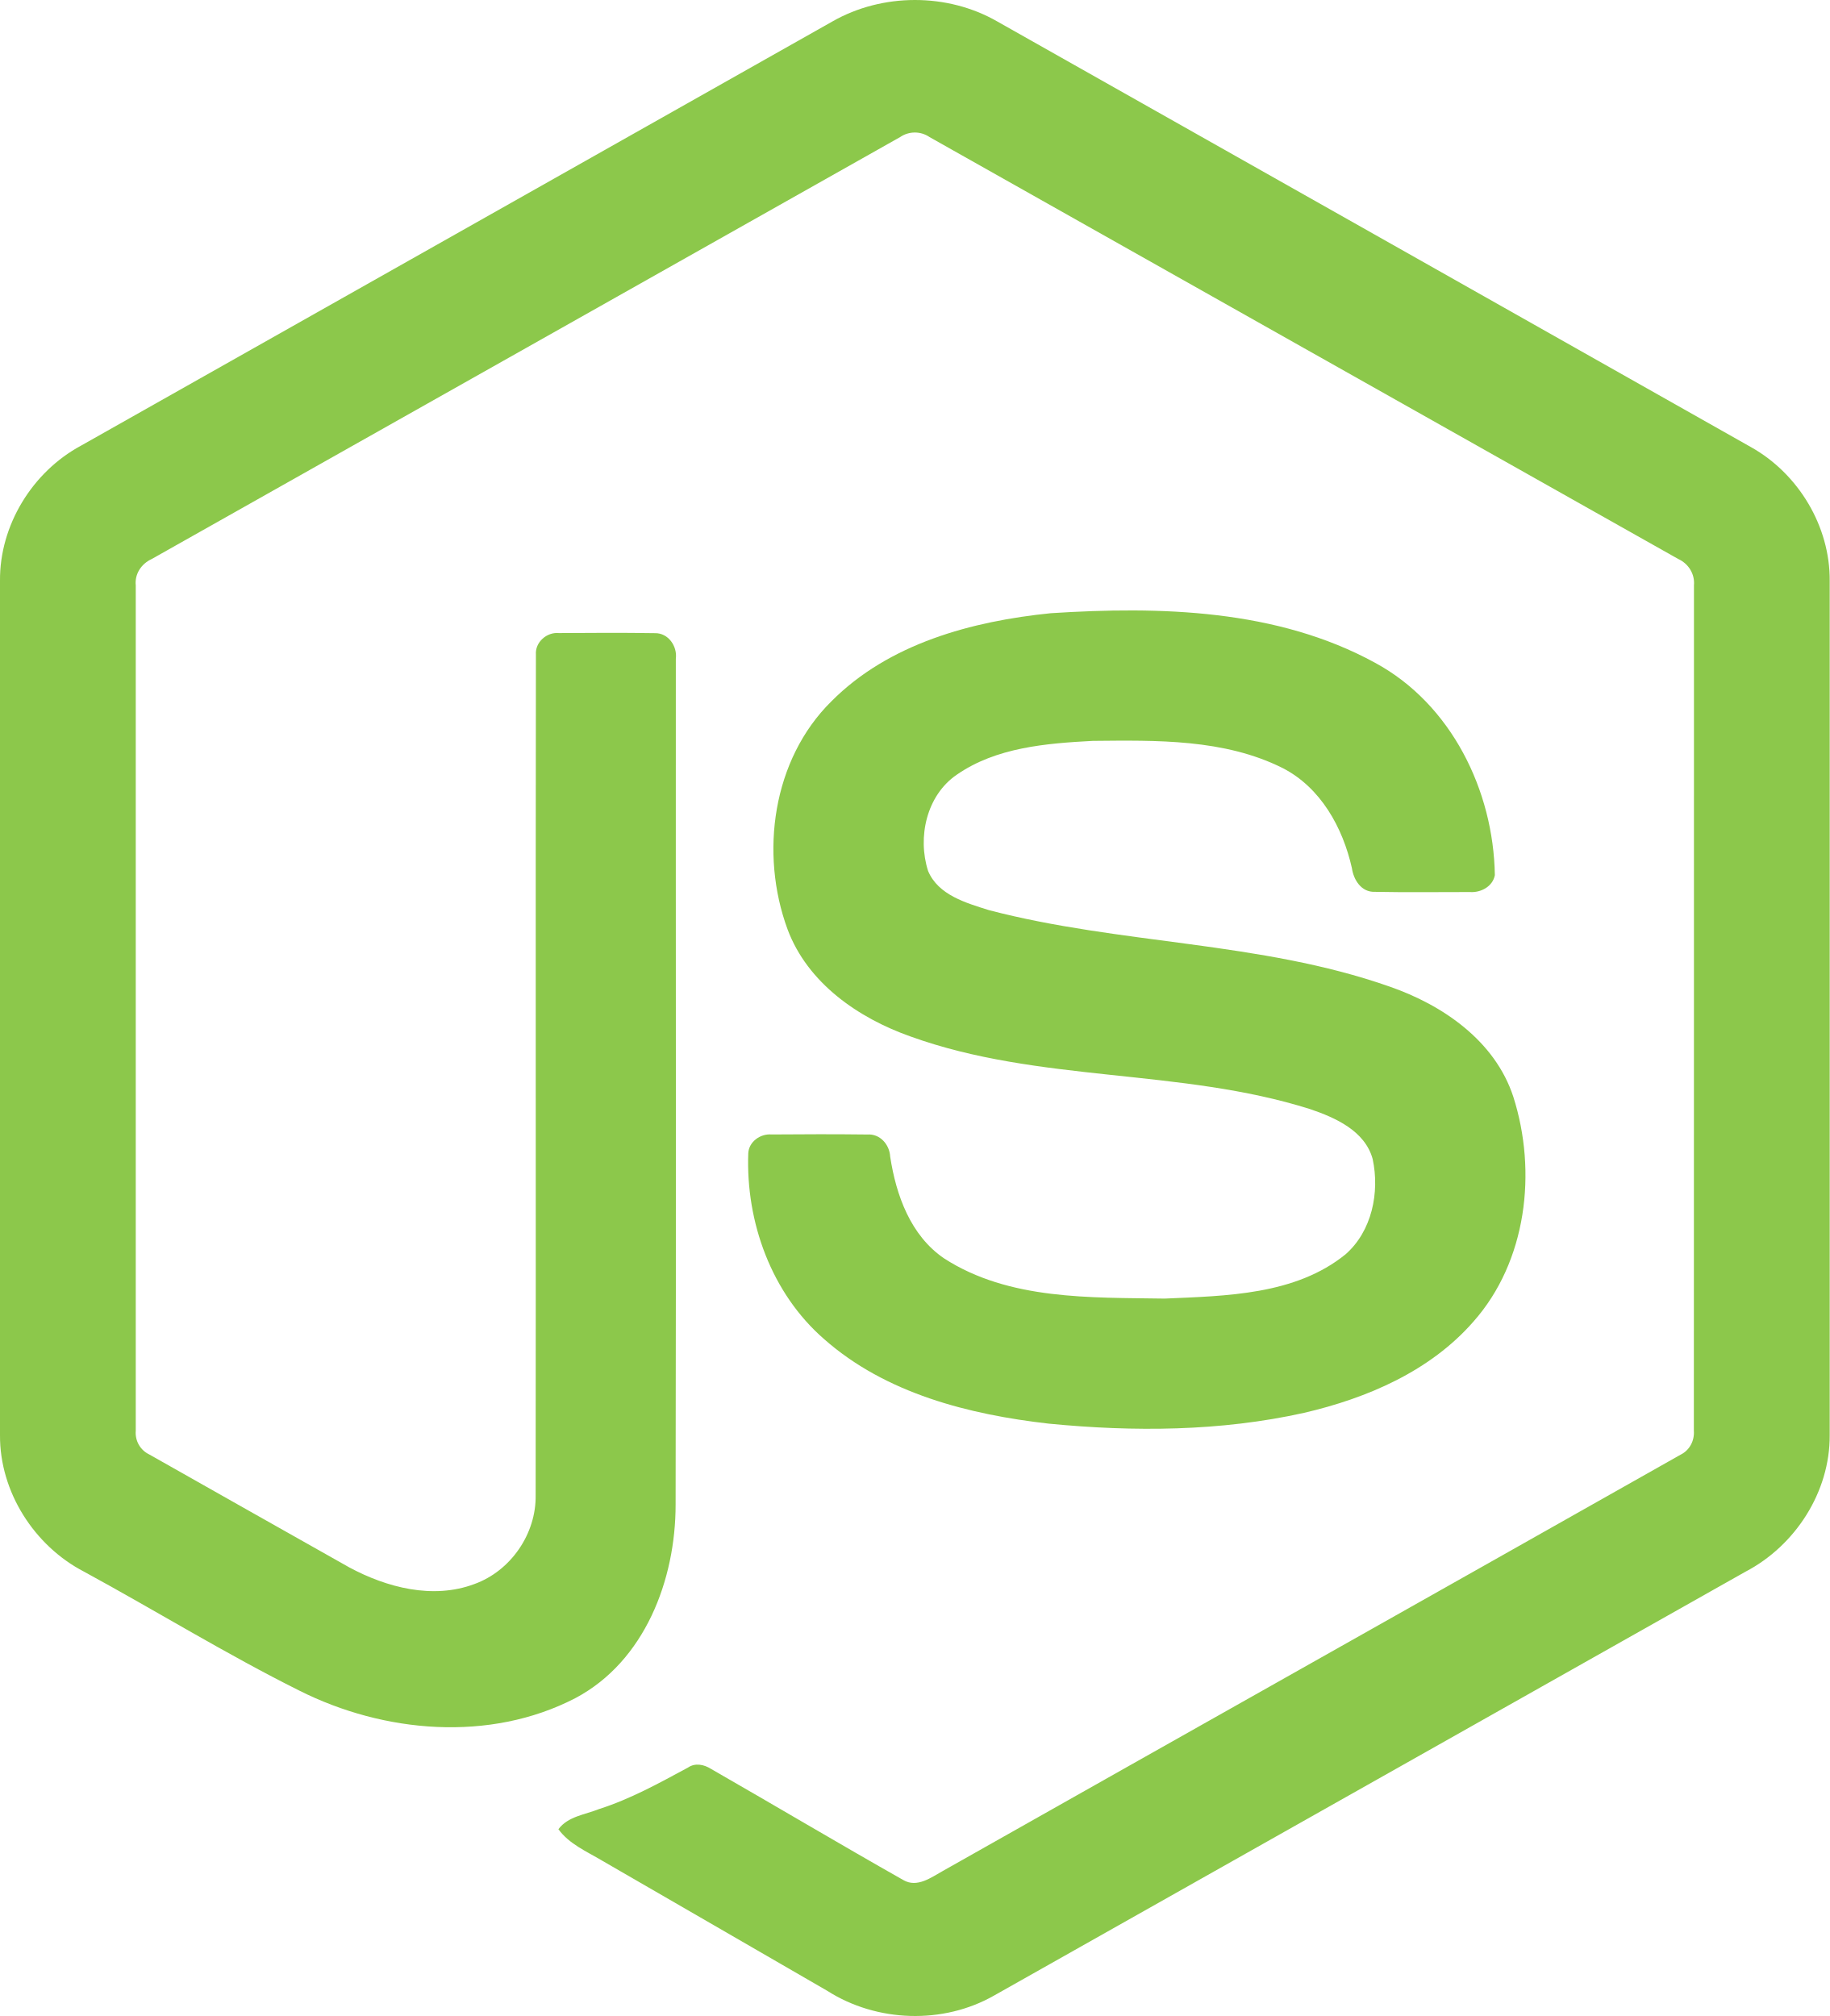
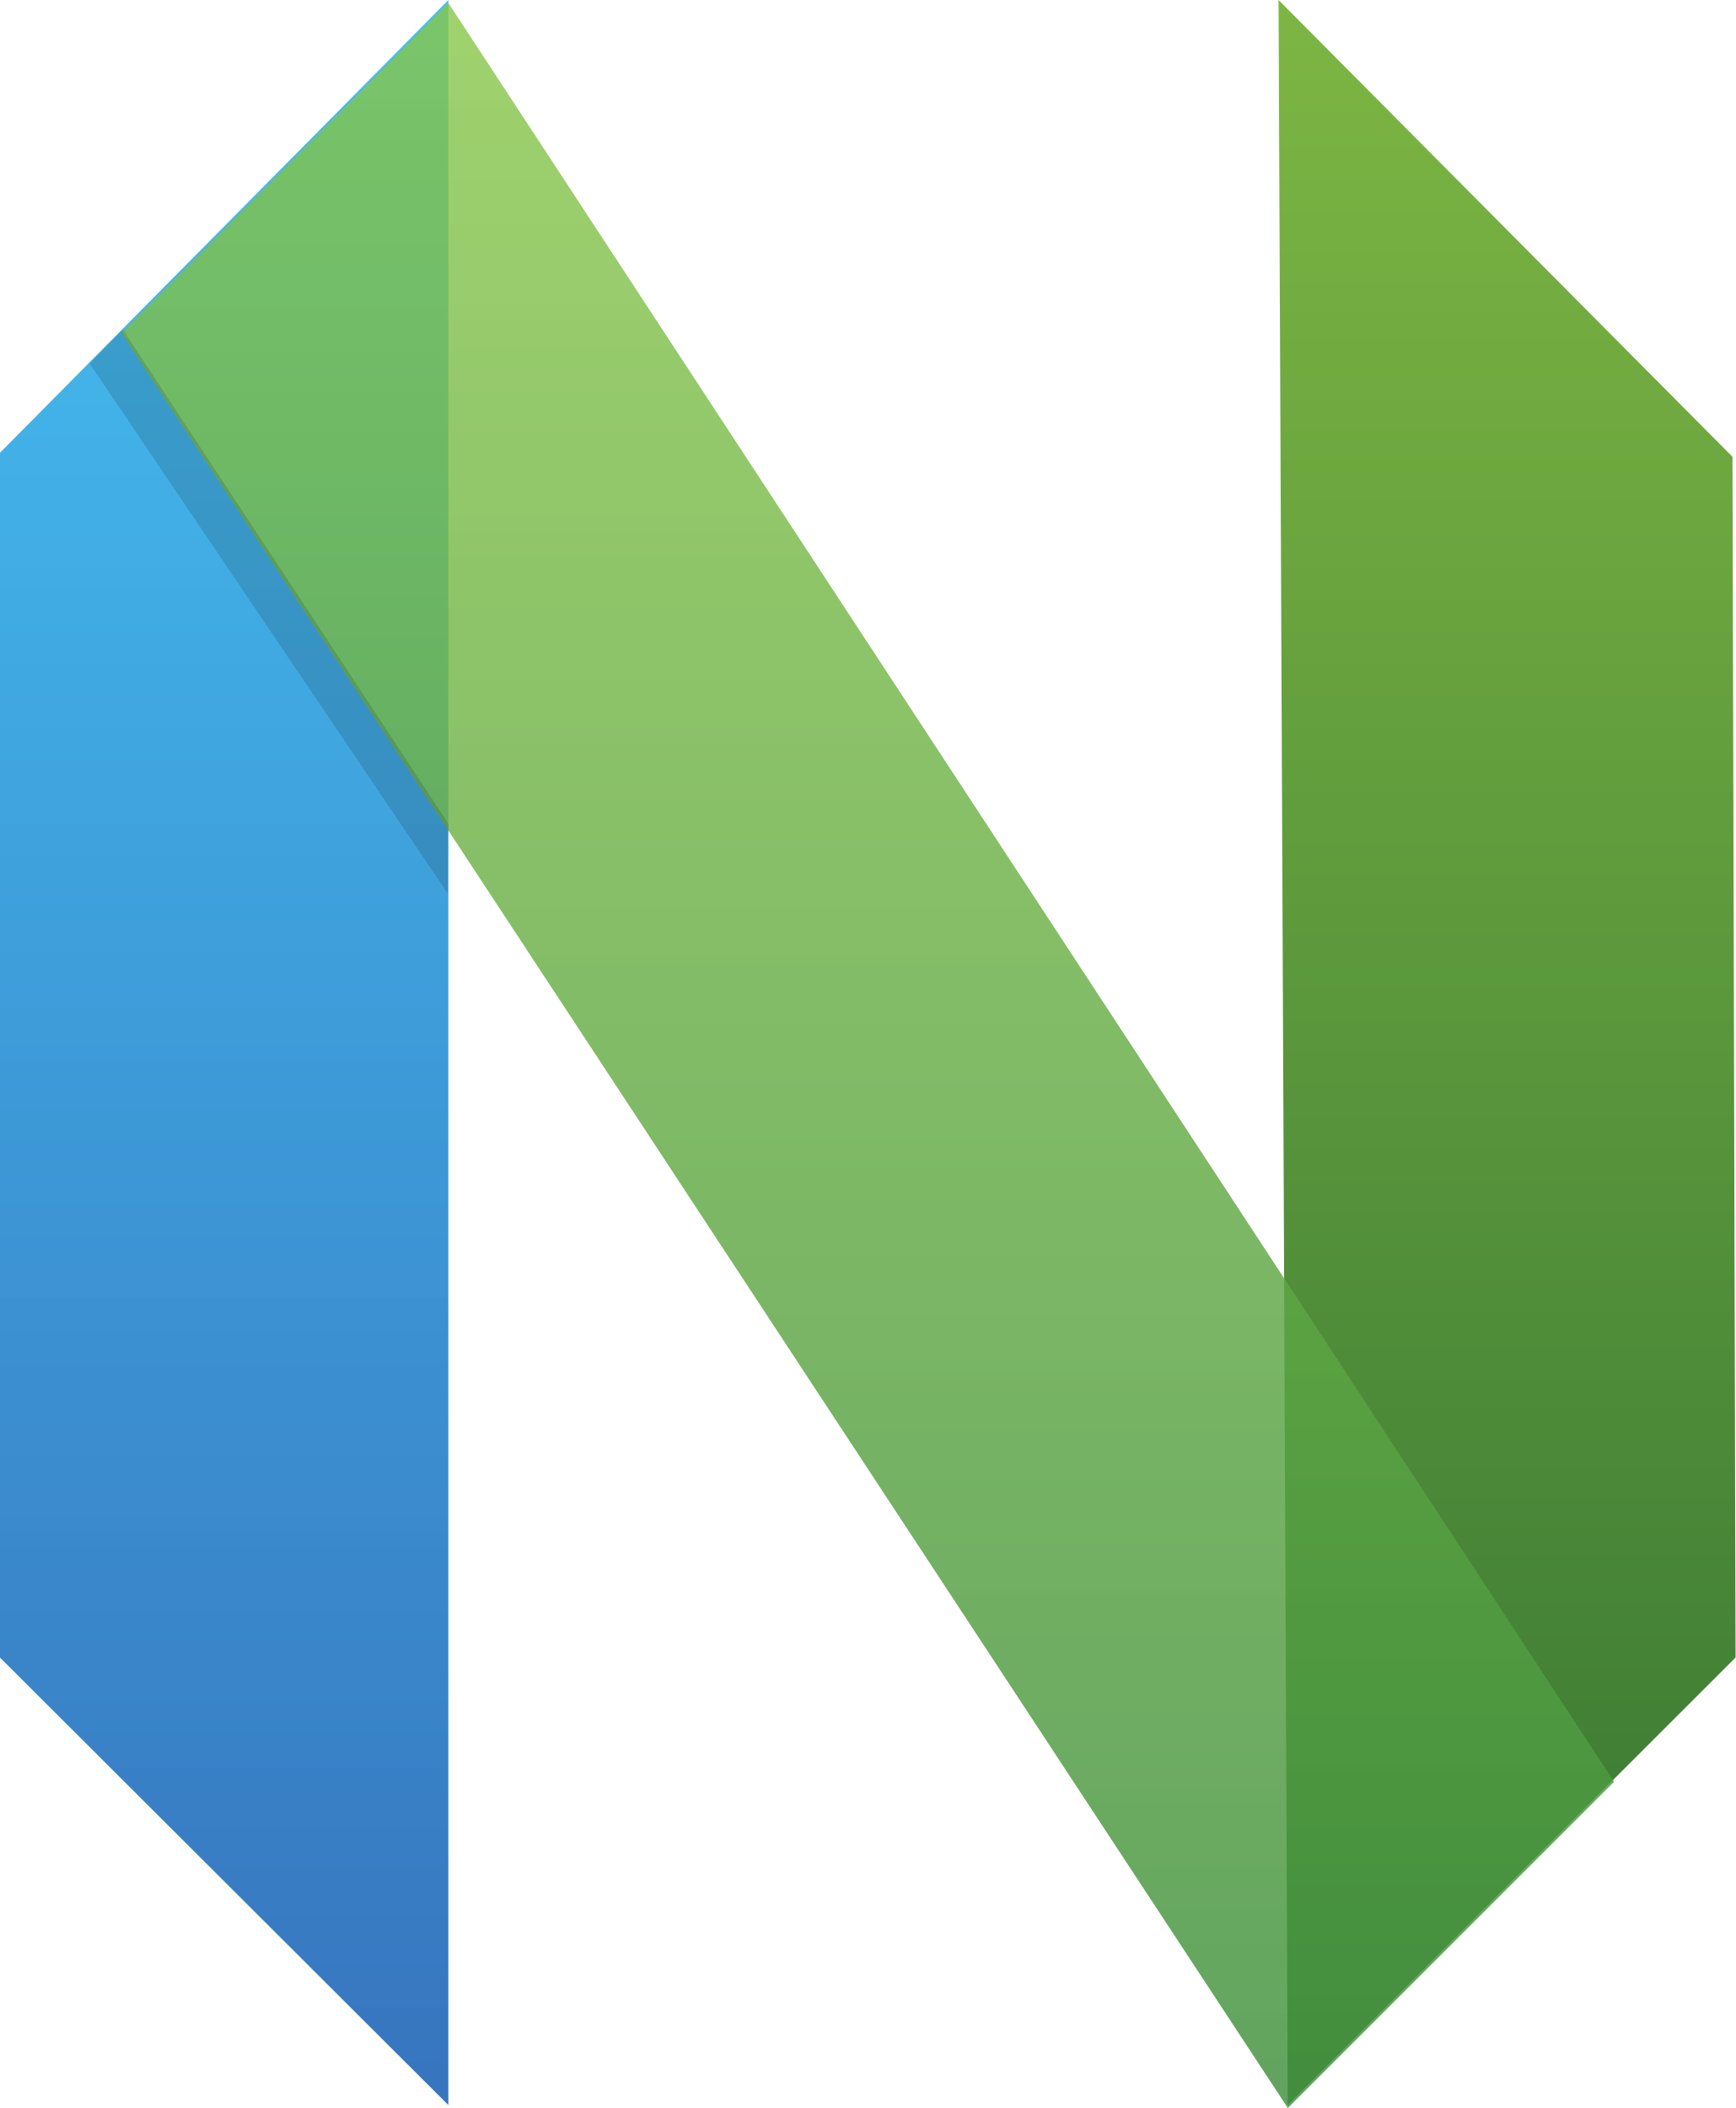
- <svg xmlns="http://www.w3.org/2000/svg" preserveAspectRatio="none" overflow="visible" style="display: block;" width="90.746" height="100" viewBox="0 0 90.746 100" fill="none">
-   <g id="nodejs">
-     <path id="Vector" d="M41.279 1.067C43.758 -0.352 46.988 -0.359 49.465 1.067C61.929 8.109 74.396 15.141 86.858 22.188C89.201 23.508 90.769 26.117 90.745 28.817V71.188C90.763 74.001 89.04 76.671 86.567 77.962C74.145 84.966 61.728 91.978 49.308 98.982C46.777 100.429 43.483 100.317 41.031 98.752C37.307 96.593 33.576 94.444 29.851 92.287C29.09 91.834 28.232 91.472 27.695 90.735C28.17 90.094 29.019 90.014 29.71 89.735C31.264 89.24 32.692 88.447 34.12 87.677C34.481 87.43 34.922 87.525 35.268 87.746C38.453 89.572 41.61 91.451 44.805 93.259C45.487 93.653 46.177 93.13 46.76 92.806C58.95 85.916 71.156 79.052 83.344 72.16C83.795 71.943 84.045 71.463 84.008 70.969C84.017 56.992 84.01 43.012 84.013 29.035C84.064 28.473 83.74 27.957 83.232 27.727C70.852 20.756 58.479 13.773 46.102 6.8C45.887 6.652 45.633 6.573 45.373 6.573C45.113 6.573 44.859 6.651 44.644 6.798C32.266 13.773 19.895 20.762 7.518 27.733C7.012 27.964 6.673 28.471 6.733 29.035C6.735 43.012 6.733 56.992 6.733 70.971C6.712 71.212 6.765 71.454 6.885 71.665C7.005 71.875 7.187 72.043 7.406 72.147C10.709 74.02 14.016 75.88 17.322 77.747C19.183 78.749 21.47 79.344 23.521 78.576C25.331 77.927 26.6 76.08 26.566 74.158C26.583 60.262 26.557 46.364 26.579 32.471C26.533 31.854 27.119 31.344 27.718 31.402C29.305 31.392 30.895 31.381 32.481 31.407C33.144 31.392 33.6 32.056 33.518 32.677C33.511 46.661 33.535 60.645 33.507 74.629C33.511 78.355 31.98 82.41 28.533 84.234C24.286 86.434 19.037 85.967 14.842 83.858C11.21 82.045 7.744 79.906 4.176 77.964C1.697 76.68 -0.017 73.999 0 71.189V28.817C-0.026 26.061 1.604 23.405 4.021 22.104C16.442 15.094 28.86 8.08 41.279 1.067Z" fill="#8CC84B" />
-     <path id="Vector_2" d="M52.114 30.417C57.531 30.069 63.33 30.211 68.205 32.88C71.979 34.925 74.072 39.217 74.138 43.41C74.033 43.975 73.442 44.287 72.902 44.248C71.33 44.246 69.758 44.27 68.186 44.238C67.519 44.263 67.132 43.648 67.048 43.059C66.597 41.053 65.503 39.066 63.614 38.098C60.716 36.647 57.355 36.72 54.194 36.75C51.886 36.873 49.405 37.072 47.45 38.429C45.949 39.457 45.493 41.532 46.029 43.203C46.534 44.403 47.919 44.79 49.052 45.147C55.581 46.855 62.498 46.685 68.902 48.932C71.553 49.848 74.147 51.629 75.054 54.404C76.241 58.125 75.721 62.572 73.074 65.558C70.928 68.016 67.801 69.354 64.683 70.08C60.535 71.005 56.23 71.029 52.018 70.618C48.056 70.167 43.934 69.126 40.876 66.427C38.261 64.156 36.984 60.619 37.111 57.204C37.141 56.628 37.715 56.226 38.268 56.273C39.851 56.26 41.433 56.256 43.016 56.275C43.648 56.23 44.117 56.776 44.149 57.372C44.441 59.284 45.16 61.29 46.827 62.423C50.043 64.498 54.08 64.356 57.763 64.414C60.815 64.279 64.24 64.238 66.73 62.221C68.044 61.071 68.433 59.146 68.078 57.49C67.694 56.093 66.231 55.441 64.975 55.015C58.531 52.977 51.536 53.716 45.153 51.411C42.562 50.495 40.057 48.764 39.061 46.102C37.672 42.335 38.309 37.675 41.233 34.789C44.085 31.918 48.201 30.813 52.114 30.417V30.417Z" fill="#8CC84B" />
+ <svg xmlns="http://www.w3.org/2000/svg" preserveAspectRatio="none" overflow="visible" style="display: block;" width="82.339" height="100" viewBox="0 0 82.339 100" fill="none">
+   <g id="Group">
+     <path id="Vector" fill-rule="evenodd" clip-rule="evenodd" d="M0 21.478L21.271 1.62125e-05V99.861L0 78.633V21.478Z" fill="url(#paint0_linear_0_7)" />
+     <path id="Vector_2" fill-rule="evenodd" clip-rule="evenodd" d="M82.193 21.669L60.657 0L61.093 99.861L82.339 78.631L82.193 21.669Z" fill="url(#paint1_linear_0_7)" />
+     <path id="Vector_3" fill-rule="evenodd" clip-rule="evenodd" d="M21.269 0.136L76.576 84.525L61.098 100L5.763 15.798L21.269 0.136Z" fill="url(#paint2_linear_0_7)" />
+     <path id="Vector_4" fill-rule="evenodd" clip-rule="evenodd" d="M21.272 39.071L21.241 42.386L4.254 17.246L5.827 15.636L21.272 39.071Z" fill="black" fill-opacity="0.129" />
  </g>
+   <defs>
+     <linearGradient id="paint0_linear_0_7" x1="10.636" y1="1.62125e-05" x2="10.636" y2="99.862" gradientUnits="userSpaceOnUse">
+       <stop stop-color="#16B0ED" stop-opacity="0.8" />
+       <stop offset="1" stop-color="#0F59B2" stop-opacity="0.835" />
+     </linearGradient>
+     <linearGradient id="paint1_linear_0_7" x1="71.498" y1="0" x2="71.498" y2="99.862" gradientUnits="userSpaceOnUse">
+       <stop stop-color="#7DB643" />
+       <stop offset="1" stop-color="#367533" />
+     </linearGradient>
+     <linearGradient id="paint2_linear_0_7" x1="41.169" y1="0.136" x2="41.169" y2="100" gradientUnits="userSpaceOnUse">
+       <stop stop-color="#88C649" stop-opacity="0.8" />
+       <stop offset="1" stop-color="#439240" stop-opacity="0.839" />
+     </linearGradient>
+   </defs>
</svg>
